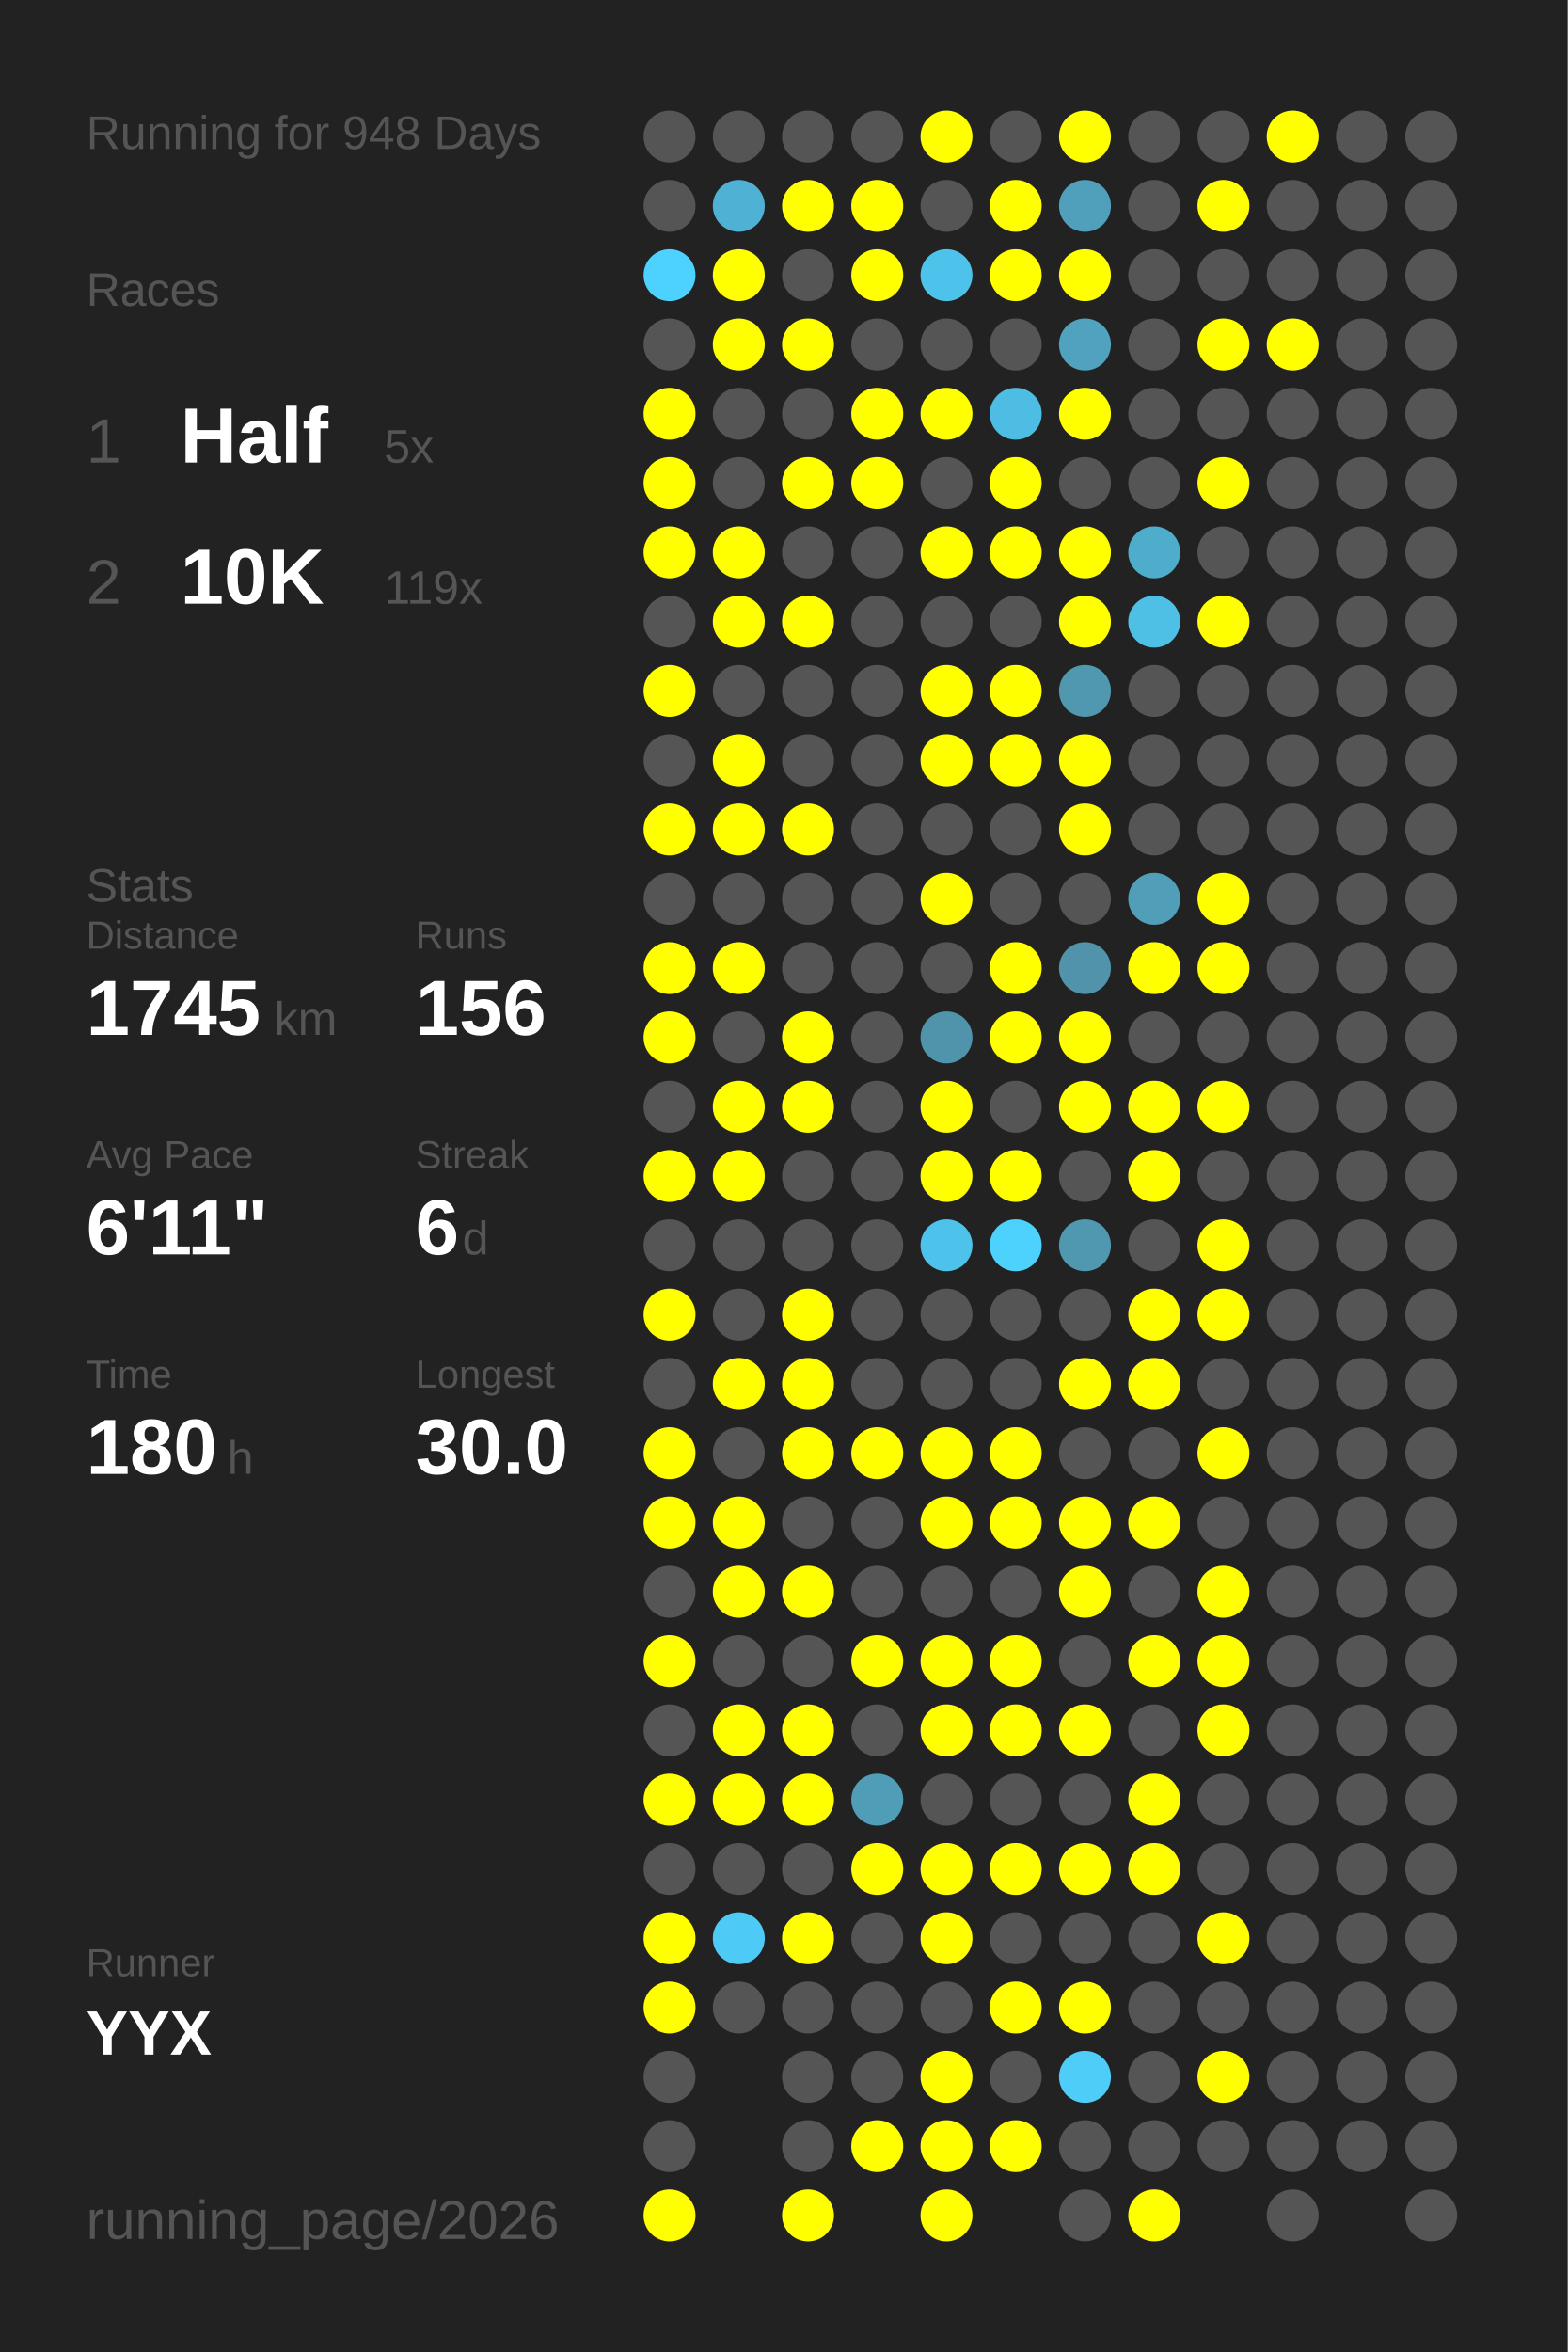
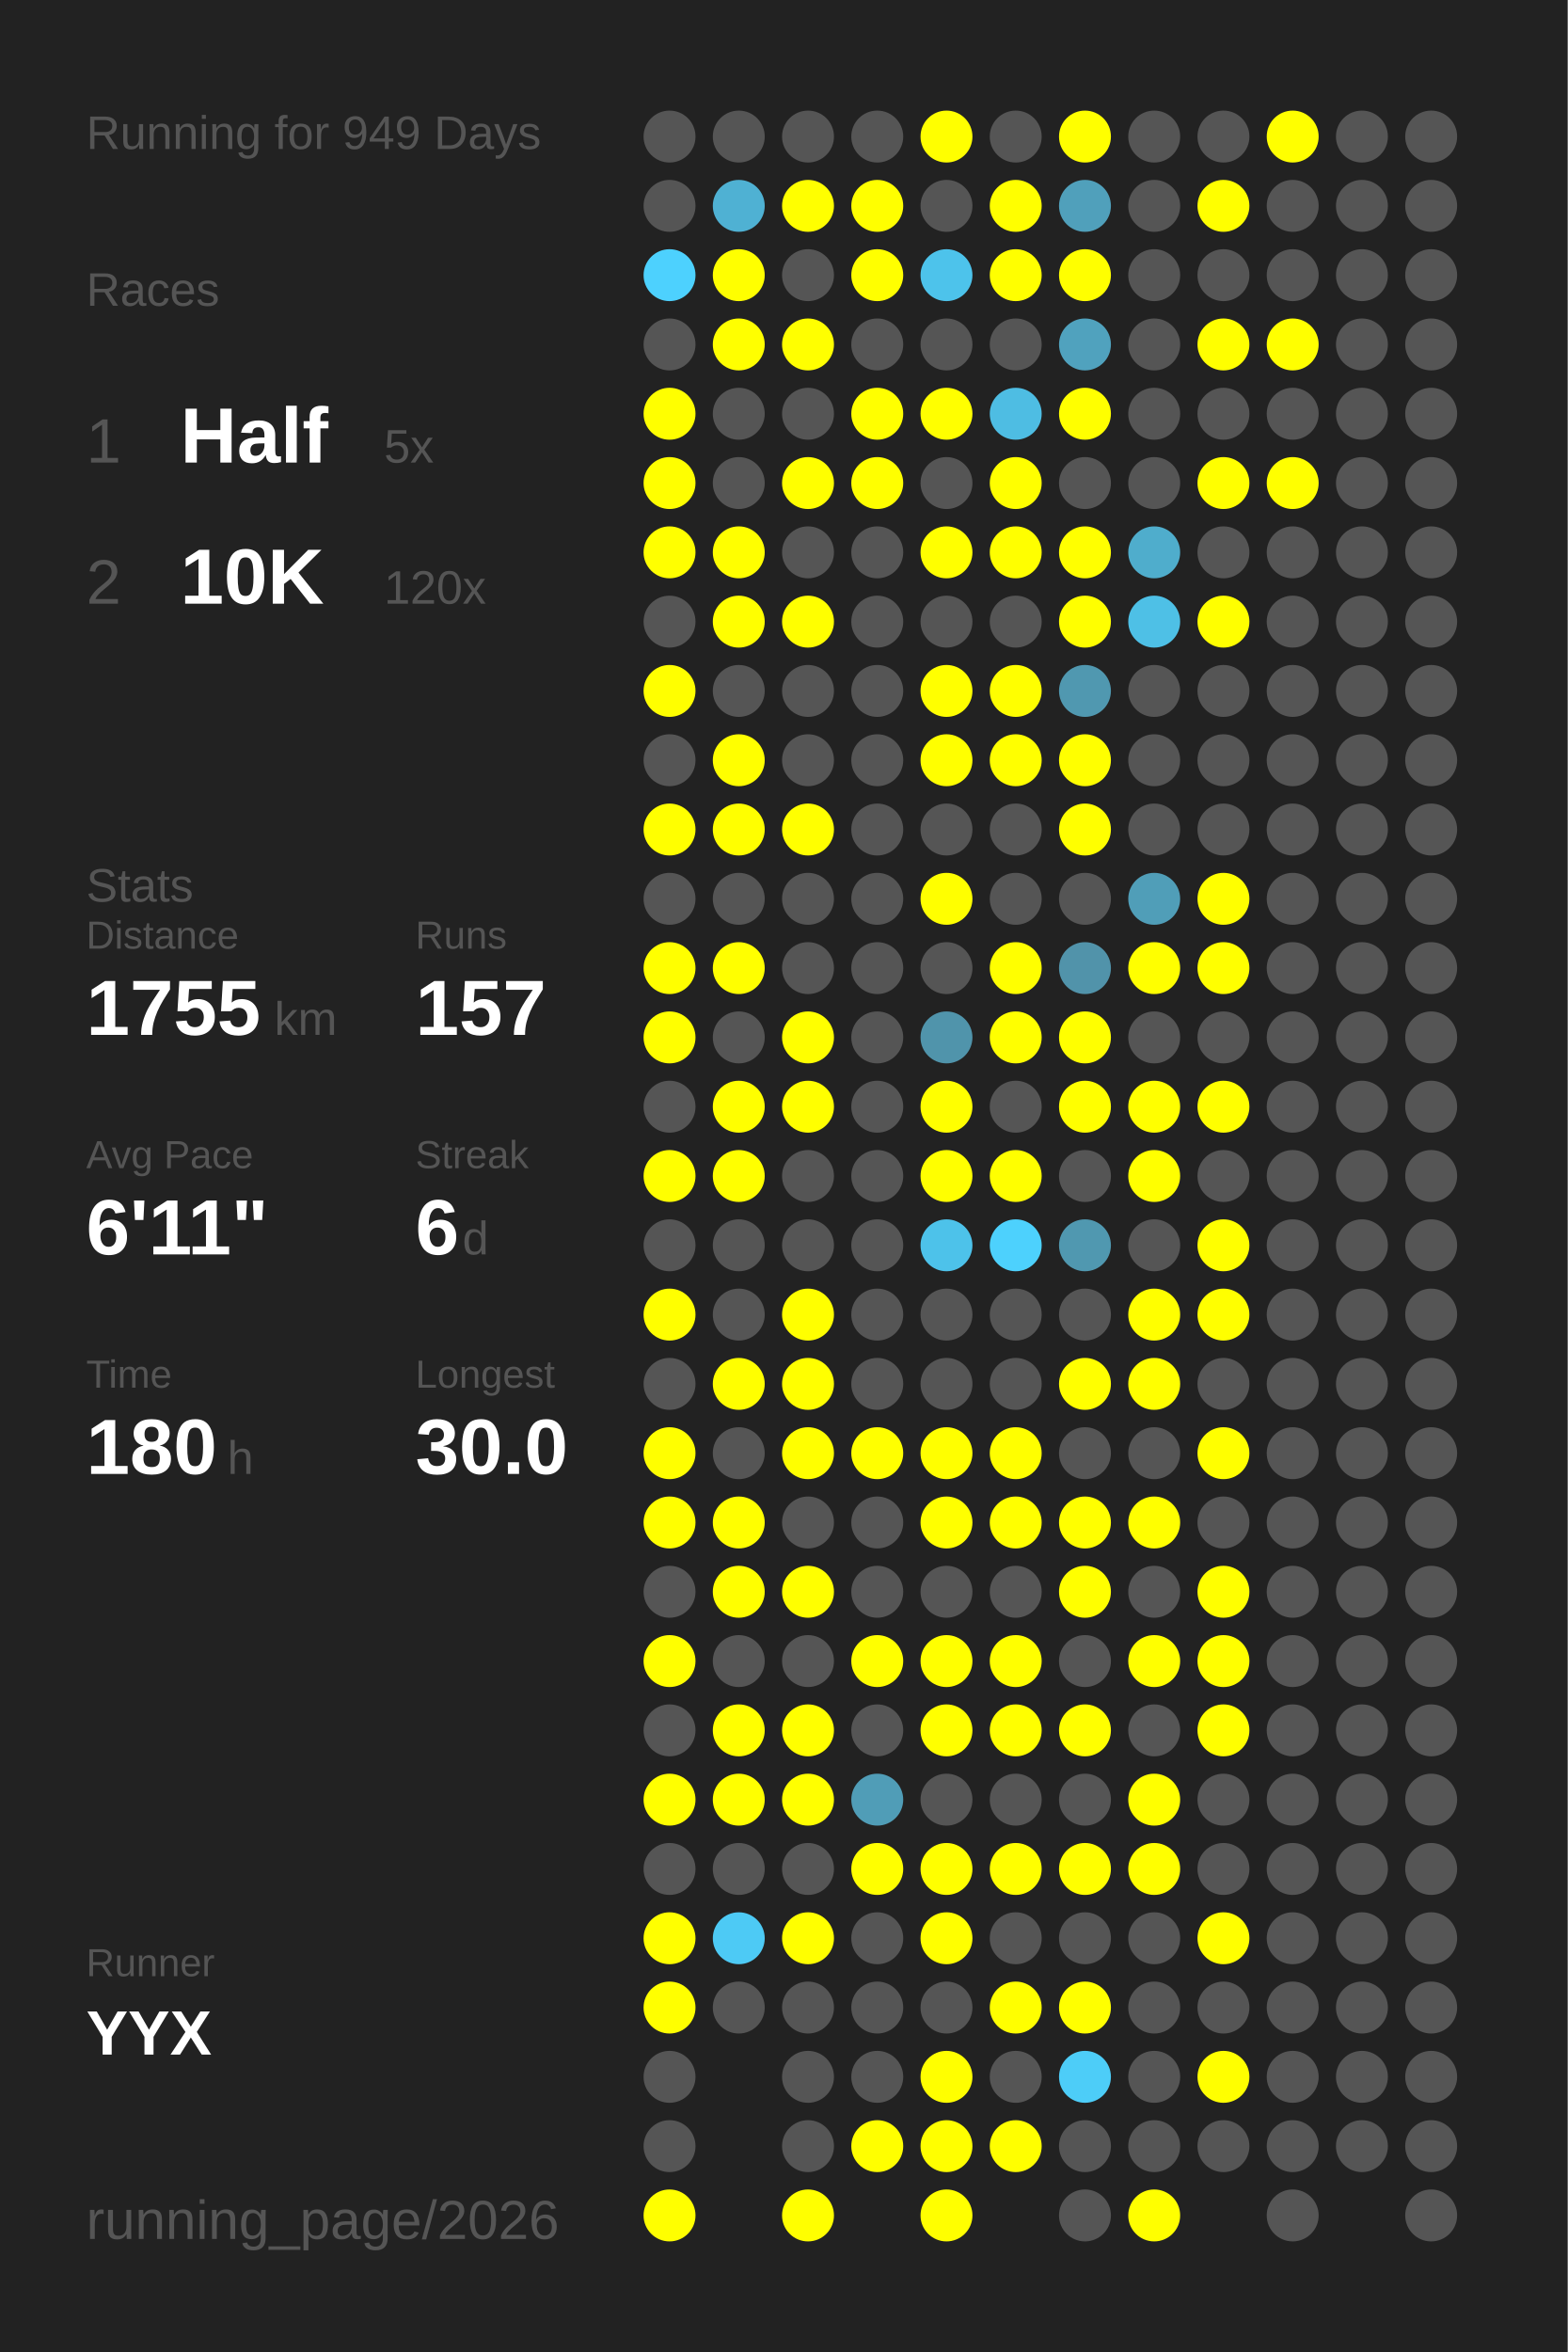
<svg xmlns="http://www.w3.org/2000/svg" baseProfile="full" height="300mm" version="1.1" viewBox="0,0,200,300" width="200mm">
  <defs />
  <rect fill="#222222" height="300" width="200" x="0" y="0" />
-   <text fill="#555555" style="font-size:6px; font-family:Arial;" x="11" y="19">Running for 948 Days</text>
+   <text fill="#555555" style="font-size:6px; font-family:Arial;" x="11" y="19">Running for 949 Days</text>
  <text fill="#555555" style="font-size:6px; font-family:Arial;" x="11" y="39">Races</text>
  <text fill="#555555" style="font-size:8px; font-family:Arial;" x="11" y="59">1</text>
  <text fill="#FFFFFF" style="font-size:10px; font-family:Arial; font-weight:bold;" x="23" y="59">Half</text>
  <text fill="#555555" style="font-size:6px; font-family:Arial;" x="49" y="59">5x</text>
  <text fill="#555555" style="font-size:8px; font-family:Arial;" x="11" y="77">2</text>
  <text fill="#FFFFFF" style="font-size:10px; font-family:Arial; font-weight:bold;" x="23" y="77">10K</text>
-   <text fill="#555555" style="font-size:6px; font-family:Arial;" x="49" y="77">119x</text>
+   <text fill="#555555" style="font-size:6px; font-family:Arial;" x="49" y="77">120x</text>
  <text fill="#555555" style="font-size:6px; font-family:Arial;" x="11" y="115">Stats</text>
  <text fill="#555555" style="font-size:5px; font-family:Arial;" x="11" y="121">Distance</text>
-   <text fill="#FFFFFF" style="font-size:10px; font-family:Arial; font-weight:bold;" x="11" y="132">1745</text>
+   <text fill="#FFFFFF" style="font-size:10px; font-family:Arial; font-weight:bold;" x="11" y="132">1755</text>
  <text fill="#555555" style="font-size:6px; font-family:Arial;" x="35" y="132">km</text>
  <text fill="#555555" style="font-size:5px; font-family:Arial;" x="53" y="121">Runs</text>
-   <text fill="#FFFFFF" style="font-size:10px; font-family:Arial; font-weight:bold;" x="53" y="132">156</text>
+   <text fill="#FFFFFF" style="font-size:10px; font-family:Arial; font-weight:bold;" x="53" y="132">157</text>
  <text fill="#555555" style="font-size:5px; font-family:Arial;" x="11" y="149">Avg Pace</text>
  <text fill="#FFFFFF" style="font-size:10px; font-family:Arial; font-weight:bold;" x="11" y="160">6'11"</text>
  <text fill="#555555" style="font-size:5px; font-family:Arial;" x="53" y="149">Streak</text>
  <text fill="#FFFFFF" style="font-size:10px; font-family:Arial; font-weight:bold;" x="53" y="160">6</text>
  <text fill="#555555" style="font-size:6px; font-family:Arial;" x="59" y="160">d</text>
  <text fill="#555555" style="font-size:5px; font-family:Arial;" x="11" y="177">Time</text>
  <text fill="#FFFFFF" style="font-size:10px; font-family:Arial; font-weight:bold;" x="11" y="188">180</text>
  <text fill="#555555" style="font-size:6px; font-family:Arial;" x="29" y="188">h</text>
  <text fill="#555555" style="font-size:5px; font-family:Arial;" x="53" y="177">Longest</text>
  <text fill="#FFFFFF" style="font-size:10px; font-family:Arial; font-weight:bold;" x="53" y="188">30.0</text>
  <text fill="#555555" style="font-size:5px; font-family:Arial;" x="11" y="252.065">Runner</text>
  <text fill="#FFFFFF" style="font-size:8px; font-family:Arial; font-weight:bold;" x="11" y="262.065">YYX</text>
  <text fill="#555555" style="font-size:7px; font-family:Arial;" x="11" y="285.581">running_page/2026</text>
  <circle cx="85.417" cy="17.419" fill="#555555" r="3.312" />
  <circle cx="85.417" cy="26.258" fill="#555555" r="3.312" />
  <circle cx="85.417" cy="35.097" fill="#4dd1fe" r="3.312" />
  <circle cx="85.417" cy="43.935" fill="#555555" r="3.312" />
  <circle cx="85.417" cy="52.774" fill="#FFFF00" r="3.312" />
  <circle cx="85.417" cy="61.613" fill="#FFFF00" r="3.312" />
  <circle cx="85.417" cy="70.452" fill="#FFFF00" r="3.312" />
  <circle cx="85.417" cy="79.29" fill="#555555" r="3.312" />
  <circle cx="85.417" cy="88.129" fill="#FFFF00" r="3.312" />
  <circle cx="85.417" cy="96.968" fill="#555555" r="3.312" />
  <circle cx="85.417" cy="105.806" fill="#FFFF00" r="3.312" />
  <circle cx="85.417" cy="114.645" fill="#555555" r="3.312" />
  <circle cx="85.417" cy="123.484" fill="#FFFF00" r="3.312" />
  <circle cx="85.417" cy="132.323" fill="#FFFF00" r="3.312" />
  <circle cx="85.417" cy="141.161" fill="#555555" r="3.312" />
  <circle cx="85.417" cy="150" fill="#FFFF00" r="3.312" />
  <circle cx="85.417" cy="158.839" fill="#555555" r="3.312" />
  <circle cx="85.417" cy="167.677" fill="#FFFF00" r="3.312" />
  <circle cx="85.417" cy="176.516" fill="#555555" r="3.312" />
  <circle cx="85.417" cy="185.355" fill="#FFFF00" r="3.312" />
  <circle cx="85.417" cy="194.194" fill="#FFFF00" r="3.312" />
  <circle cx="85.417" cy="203.032" fill="#555555" r="3.312" />
  <circle cx="85.417" cy="211.871" fill="#FFFF00" r="3.312" />
  <circle cx="85.417" cy="220.71" fill="#555555" r="3.312" />
  <circle cx="85.417" cy="229.548" fill="#FFFF00" r="3.312" />
  <circle cx="85.417" cy="238.387" fill="#555555" r="3.312" />
  <circle cx="85.417" cy="247.226" fill="#FFFF00" r="3.312" />
  <circle cx="85.417" cy="256.065" fill="#FFFF00" r="3.312" />
  <circle cx="85.417" cy="264.903" fill="#555555" r="3.312" />
  <circle cx="85.417" cy="273.742" fill="#555555" r="3.312" />
  <circle cx="85.417" cy="282.581" fill="#FFFF00" r="3.312" />
  <circle cx="94.25" cy="17.419" fill="#555555" r="3.312" />
  <circle cx="94.25" cy="26.258" fill="#4fb1d3" r="3.312" />
  <circle cx="94.25" cy="35.097" fill="#FFFF00" r="3.312" />
  <circle cx="94.25" cy="43.935" fill="#FFFF00" r="3.312" />
  <circle cx="94.25" cy="52.774" fill="#555555" r="3.312" />
  <circle cx="94.25" cy="61.613" fill="#555555" r="3.312" />
  <circle cx="94.25" cy="70.452" fill="#FFFF00" r="3.312" />
  <circle cx="94.25" cy="79.29" fill="#FFFF00" r="3.312" />
  <circle cx="94.25" cy="88.129" fill="#555555" r="3.312" />
  <circle cx="94.25" cy="96.968" fill="#FFFF00" r="3.312" />
  <circle cx="94.25" cy="105.806" fill="#FFFF00" r="3.312" />
  <circle cx="94.25" cy="114.645" fill="#555555" r="3.312" />
  <circle cx="94.25" cy="123.484" fill="#FFFF00" r="3.312" />
  <circle cx="94.25" cy="132.323" fill="#555555" r="3.312" />
  <circle cx="94.25" cy="141.161" fill="#FFFF00" r="3.312" />
  <circle cx="94.25" cy="150" fill="#FFFF00" r="3.312" />
  <circle cx="94.25" cy="158.839" fill="#555555" r="3.312" />
  <circle cx="94.25" cy="167.677" fill="#555555" r="3.312" />
  <circle cx="94.25" cy="176.516" fill="#FFFF00" r="3.312" />
  <circle cx="94.25" cy="185.355" fill="#555555" r="3.312" />
  <circle cx="94.25" cy="194.194" fill="#FFFF00" r="3.312" />
  <circle cx="94.25" cy="203.032" fill="#FFFF00" r="3.312" />
  <circle cx="94.25" cy="211.871" fill="#555555" r="3.312" />
  <circle cx="94.25" cy="220.71" fill="#FFFF00" r="3.312" />
  <circle cx="94.25" cy="229.548" fill="#FFFF00" r="3.312" />
  <circle cx="94.25" cy="238.387" fill="#555555" r="3.312" />
  <circle cx="94.25" cy="247.226" fill="#4dcaf5" r="3.312" />
  <circle cx="94.25" cy="256.065" fill="#555555" r="3.312" />
  <circle cx="103.083" cy="17.419" fill="#555555" r="3.312" />
  <circle cx="103.083" cy="26.258" fill="#FFFF00" r="3.312" />
  <circle cx="103.083" cy="35.097" fill="#555555" r="3.312" />
  <circle cx="103.083" cy="43.935" fill="#FFFF00" r="3.312" />
  <circle cx="103.083" cy="52.774" fill="#555555" r="3.312" />
  <circle cx="103.083" cy="61.613" fill="#FFFF00" r="3.312" />
  <circle cx="103.083" cy="70.452" fill="#555555" r="3.312" />
  <circle cx="103.083" cy="79.29" fill="#FFFF00" r="3.312" />
  <circle cx="103.083" cy="88.129" fill="#555555" r="3.312" />
  <circle cx="103.083" cy="96.968" fill="#555555" r="3.312" />
  <circle cx="103.083" cy="105.806" fill="#FFFF00" r="3.312" />
  <circle cx="103.083" cy="114.645" fill="#555555" r="3.312" />
  <circle cx="103.083" cy="123.484" fill="#555555" r="3.312" />
  <circle cx="103.083" cy="132.323" fill="#FFFF00" r="3.312" />
  <circle cx="103.083" cy="141.161" fill="#FFFF00" r="3.312" />
  <circle cx="103.083" cy="150" fill="#555555" r="3.312" />
  <circle cx="103.083" cy="158.839" fill="#555555" r="3.312" />
  <circle cx="103.083" cy="167.677" fill="#FFFF00" r="3.312" />
  <circle cx="103.083" cy="176.516" fill="#FFFF00" r="3.312" />
  <circle cx="103.083" cy="185.355" fill="#FFFF00" r="3.312" />
  <circle cx="103.083" cy="194.194" fill="#555555" r="3.312" />
  <circle cx="103.083" cy="203.032" fill="#FFFF00" r="3.312" />
  <circle cx="103.083" cy="211.871" fill="#555555" r="3.312" />
  <circle cx="103.083" cy="220.71" fill="#FFFF00" r="3.312" />
  <circle cx="103.083" cy="229.548" fill="#FFFF00" r="3.312" />
  <circle cx="103.083" cy="238.387" fill="#555555" r="3.312" />
  <circle cx="103.083" cy="247.226" fill="#FFFF00" r="3.312" />
  <circle cx="103.083" cy="256.065" fill="#555555" r="3.312" />
  <circle cx="103.083" cy="264.903" fill="#555555" r="3.312" />
  <circle cx="103.083" cy="273.742" fill="#555555" r="3.312" />
  <circle cx="103.083" cy="282.581" fill="#FFFF00" r="3.312" />
  <circle cx="111.917" cy="17.419" fill="#555555" r="3.312" />
  <circle cx="111.917" cy="26.258" fill="#FFFF00" r="3.312" />
  <circle cx="111.917" cy="35.097" fill="#FFFF00" r="3.312" />
  <circle cx="111.917" cy="43.935" fill="#555555" r="3.312" />
  <circle cx="111.917" cy="52.774" fill="#FFFF00" r="3.312" />
  <circle cx="111.917" cy="61.613" fill="#FFFF00" r="3.312" />
  <circle cx="111.917" cy="70.452" fill="#555555" r="3.312" />
  <circle cx="111.917" cy="79.29" fill="#555555" r="3.312" />
  <circle cx="111.917" cy="88.129" fill="#555555" r="3.312" />
  <circle cx="111.917" cy="96.968" fill="#555555" r="3.312" />
  <circle cx="111.917" cy="105.806" fill="#555555" r="3.312" />
  <circle cx="111.917" cy="114.645" fill="#555555" r="3.312" />
  <circle cx="111.917" cy="123.484" fill="#555555" r="3.312" />
  <circle cx="111.917" cy="132.323" fill="#555555" r="3.312" />
  <circle cx="111.917" cy="141.161" fill="#555555" r="3.312" />
  <circle cx="111.917" cy="150" fill="#555555" r="3.312" />
  <circle cx="111.917" cy="158.839" fill="#555555" r="3.312" />
  <circle cx="111.917" cy="167.677" fill="#555555" r="3.312" />
  <circle cx="111.917" cy="176.516" fill="#555555" r="3.312" />
  <circle cx="111.917" cy="185.355" fill="#FFFF00" r="3.312" />
  <circle cx="111.917" cy="194.194" fill="#555555" r="3.312" />
  <circle cx="111.917" cy="203.032" fill="#555555" r="3.312" />
  <circle cx="111.917" cy="211.871" fill="#FFFF00" r="3.312" />
  <circle cx="111.917" cy="220.71" fill="#555555" r="3.312" />
  <circle cx="111.917" cy="229.548" fill="#509db7" r="3.312" />
  <circle cx="111.917" cy="238.387" fill="#FFFF00" r="3.312" />
  <circle cx="111.917" cy="247.226" fill="#555555" r="3.312" />
  <circle cx="111.917" cy="256.065" fill="#555555" r="3.312" />
  <circle cx="111.917" cy="264.903" fill="#555555" r="3.312" />
  <circle cx="111.917" cy="273.742" fill="#FFFF00" r="3.312" />
  <circle cx="120.75" cy="17.419" fill="#FFFF00" r="3.312" />
  <circle cx="120.75" cy="26.258" fill="#555555" r="3.312" />
  <circle cx="120.75" cy="35.097" fill="#4dc3eb" r="3.312" />
  <circle cx="120.75" cy="43.935" fill="#555555" r="3.312" />
  <circle cx="120.75" cy="52.774" fill="#FFFF00" r="3.312" />
  <circle cx="120.75" cy="61.613" fill="#555555" r="3.312" />
  <circle cx="120.75" cy="70.452" fill="#FFFF00" r="3.312" />
  <circle cx="120.75" cy="79.29" fill="#555555" r="3.312" />
  <circle cx="120.75" cy="88.129" fill="#FFFF00" r="3.312" />
  <circle cx="120.75" cy="96.968" fill="#FFFF00" r="3.312" />
  <circle cx="120.75" cy="105.806" fill="#555555" r="3.312" />
  <circle cx="120.75" cy="114.645" fill="#FFFF00" r="3.312" />
  <circle cx="120.75" cy="123.484" fill="#555555" r="3.312" />
  <circle cx="120.75" cy="132.323" fill="#5094ab" r="3.312" />
  <circle cx="120.75" cy="141.161" fill="#FFFF00" r="3.312" />
  <circle cx="120.75" cy="150" fill="#FFFF00" r="3.312" />
  <circle cx="120.75" cy="158.839" fill="#4dc2ea" r="3.312" />
  <circle cx="120.75" cy="167.677" fill="#555555" r="3.312" />
  <circle cx="120.75" cy="176.516" fill="#555555" r="3.312" />
  <circle cx="120.75" cy="185.355" fill="#FFFF00" r="3.312" />
  <circle cx="120.75" cy="194.194" fill="#FFFF00" r="3.312" />
  <circle cx="120.75" cy="203.032" fill="#555555" r="3.312" />
  <circle cx="120.75" cy="211.871" fill="#FFFF00" r="3.312" />
  <circle cx="120.75" cy="220.71" fill="#FFFF00" r="3.312" />
  <circle cx="120.75" cy="229.548" fill="#555555" r="3.312" />
  <circle cx="120.75" cy="238.387" fill="#FFFF00" r="3.312" />
  <circle cx="120.75" cy="247.226" fill="#FFFF00" r="3.312" />
  <circle cx="120.75" cy="256.065" fill="#555555" r="3.312" />
  <circle cx="120.75" cy="264.903" fill="#FFFF00" r="3.312" />
  <circle cx="120.75" cy="273.742" fill="#FFFF00" r="3.312" />
  <circle cx="120.75" cy="282.581" fill="#FFFF00" r="3.312" />
  <circle cx="129.583" cy="17.419" fill="#555555" r="3.312" />
  <circle cx="129.583" cy="26.258" fill="#FFFF00" r="3.312" />
  <circle cx="129.583" cy="35.097" fill="#FFFF00" r="3.312" />
  <circle cx="129.583" cy="43.935" fill="#555555" r="3.312" />
  <circle cx="129.583" cy="52.774" fill="#4ebde3" r="3.312" />
  <circle cx="129.583" cy="61.613" fill="#FFFF00" r="3.312" />
  <circle cx="129.583" cy="70.452" fill="#FFFF00" r="3.312" />
  <circle cx="129.583" cy="79.29" fill="#555555" r="3.312" />
  <circle cx="129.583" cy="88.129" fill="#FFFF00" r="3.312" />
  <circle cx="129.583" cy="96.968" fill="#FFFF00" r="3.312" />
  <circle cx="129.583" cy="105.806" fill="#555555" r="3.312" />
  <circle cx="129.583" cy="114.645" fill="#555555" r="3.312" />
  <circle cx="129.583" cy="123.484" fill="#FFFF00" r="3.312" />
  <circle cx="129.583" cy="132.323" fill="#FFFF00" r="3.312" />
  <circle cx="129.583" cy="141.161" fill="#555555" r="3.312" />
  <circle cx="129.583" cy="150" fill="#FFFF00" r="3.312" />
  <circle cx="129.583" cy="158.839" fill="#4dd1fd" r="3.312" />
  <circle cx="129.583" cy="167.677" fill="#555555" r="3.312" />
  <circle cx="129.583" cy="176.516" fill="#555555" r="3.312" />
  <circle cx="129.583" cy="185.355" fill="#FFFF00" r="3.312" />
  <circle cx="129.583" cy="194.194" fill="#FFFF00" r="3.312" />
  <circle cx="129.583" cy="203.032" fill="#555555" r="3.312" />
  <circle cx="129.583" cy="211.871" fill="#FFFF00" r="3.312" />
  <circle cx="129.583" cy="220.71" fill="#FFFF00" r="3.312" />
  <circle cx="129.583" cy="229.548" fill="#555555" r="3.312" />
  <circle cx="129.583" cy="238.387" fill="#FFFF00" r="3.312" />
  <circle cx="129.583" cy="247.226" fill="#555555" r="3.312" />
  <circle cx="129.583" cy="256.065" fill="#FFFF00" r="3.312" />
  <circle cx="129.583" cy="264.903" fill="#555555" r="3.312" />
  <circle cx="129.583" cy="273.742" fill="#FFFF00" r="3.312" />
  <circle cx="138.417" cy="17.419" fill="#FFFF00" r="3.312" />
  <circle cx="138.417" cy="26.258" fill="#50a0bb" r="3.312" />
  <circle cx="138.417" cy="35.097" fill="#FFFF00" r="3.312" />
  <circle cx="138.417" cy="43.935" fill="#50a2be" r="3.312" />
  <circle cx="138.417" cy="52.774" fill="#FFFF00" r="3.312" />
  <circle cx="138.417" cy="61.613" fill="#555555" r="3.312" />
  <circle cx="138.417" cy="70.452" fill="#FFFF00" r="3.312" />
  <circle cx="138.417" cy="79.29" fill="#FFFF00" r="3.312" />
  <circle cx="138.417" cy="88.129" fill="#5098b0" r="3.312" />
  <circle cx="138.417" cy="96.968" fill="#FFFF00" r="3.312" />
  <circle cx="138.417" cy="105.806" fill="#FFFF00" r="3.312" />
  <circle cx="138.417" cy="114.645" fill="#555555" r="3.312" />
  <circle cx="138.417" cy="123.484" fill="#5193aa" r="3.312" />
  <circle cx="138.417" cy="132.323" fill="#FFFF00" r="3.312" />
  <circle cx="138.417" cy="141.161" fill="#FFFF00" r="3.312" />
  <circle cx="138.417" cy="150" fill="#555555" r="3.312" />
  <circle cx="138.417" cy="158.839" fill="#5098b0" r="3.312" />
  <circle cx="138.417" cy="167.677" fill="#555555" r="3.312" />
  <circle cx="138.417" cy="176.516" fill="#FFFF00" r="3.312" />
  <circle cx="138.417" cy="185.355" fill="#555555" r="3.312" />
  <circle cx="138.417" cy="194.194" fill="#FFFF00" r="3.312" />
  <circle cx="138.417" cy="203.032" fill="#FFFF00" r="3.312" />
  <circle cx="138.417" cy="211.871" fill="#555555" r="3.312" />
  <circle cx="138.417" cy="220.71" fill="#FFFF00" r="3.312" />
  <circle cx="138.417" cy="229.548" fill="#555555" r="3.312" />
  <circle cx="138.417" cy="238.387" fill="#FFFF00" r="3.312" />
  <circle cx="138.417" cy="247.226" fill="#555555" r="3.312" />
  <circle cx="138.417" cy="256.065" fill="#FFFF00" r="3.312" />
  <circle cx="138.417" cy="264.903" fill="#4dcdf8" r="3.312" />
  <circle cx="138.417" cy="273.742" fill="#555555" r="3.312" />
  <circle cx="138.417" cy="282.581" fill="#555555" r="3.312" />
  <circle cx="147.25" cy="17.419" fill="#555555" r="3.312" />
  <circle cx="147.25" cy="26.258" fill="#555555" r="3.312" />
  <circle cx="147.25" cy="35.097" fill="#555555" r="3.312" />
  <circle cx="147.25" cy="43.935" fill="#555555" r="3.312" />
  <circle cx="147.25" cy="52.774" fill="#555555" r="3.312" />
  <circle cx="147.25" cy="61.613" fill="#555555" r="3.312" />
  <circle cx="147.25" cy="70.452" fill="#4fadcc" r="3.312" />
  <circle cx="147.25" cy="79.29" fill="#4ec0e6" r="3.312" />
  <circle cx="147.25" cy="88.129" fill="#555555" r="3.312" />
  <circle cx="147.25" cy="96.968" fill="#555555" r="3.312" />
  <circle cx="147.25" cy="105.806" fill="#555555" r="3.312" />
  <circle cx="147.25" cy="114.645" fill="#509eb8" r="3.312" />
  <circle cx="147.25" cy="123.484" fill="#FFFF00" r="3.312" />
  <circle cx="147.25" cy="132.323" fill="#555555" r="3.312" />
  <circle cx="147.25" cy="141.161" fill="#FFFF00" r="3.312" />
  <circle cx="147.25" cy="150" fill="#FFFF00" r="3.312" />
  <circle cx="147.25" cy="158.839" fill="#555555" r="3.312" />
  <circle cx="147.25" cy="167.677" fill="#FFFF00" r="3.312" />
  <circle cx="147.25" cy="176.516" fill="#FFFF00" r="3.312" />
  <circle cx="147.25" cy="185.355" fill="#555555" r="3.312" />
  <circle cx="147.25" cy="194.194" fill="#FFFF00" r="3.312" />
  <circle cx="147.25" cy="203.032" fill="#555555" r="3.312" />
  <circle cx="147.25" cy="211.871" fill="#FFFF00" r="3.312" />
  <circle cx="147.25" cy="220.71" fill="#555555" r="3.312" />
  <circle cx="147.25" cy="229.548" fill="#FFFF00" r="3.312" />
  <circle cx="147.25" cy="238.387" fill="#FFFF00" r="3.312" />
  <circle cx="147.25" cy="247.226" fill="#555555" r="3.312" />
  <circle cx="147.25" cy="256.065" fill="#555555" r="3.312" />
  <circle cx="147.25" cy="264.903" fill="#555555" r="3.312" />
  <circle cx="147.25" cy="273.742" fill="#555555" r="3.312" />
  <circle cx="147.25" cy="282.581" fill="#FFFF00" r="3.312" />
  <circle cx="156.083" cy="17.419" fill="#555555" r="3.312" />
  <circle cx="156.083" cy="26.258" fill="#FFFF00" r="3.312" />
  <circle cx="156.083" cy="35.097" fill="#555555" r="3.312" />
  <circle cx="156.083" cy="43.935" fill="#FFFF00" r="3.312" />
  <circle cx="156.083" cy="52.774" fill="#555555" r="3.312" />
  <circle cx="156.083" cy="61.613" fill="#FFFF00" r="3.312" />
  <circle cx="156.083" cy="70.452" fill="#555555" r="3.312" />
  <circle cx="156.083" cy="79.29" fill="#FFFF00" r="3.312" />
  <circle cx="156.083" cy="88.129" fill="#555555" r="3.312" />
  <circle cx="156.083" cy="96.968" fill="#555555" r="3.312" />
  <circle cx="156.083" cy="105.806" fill="#555555" r="3.312" />
  <circle cx="156.083" cy="114.645" fill="#FFFF00" r="3.312" />
  <circle cx="156.083" cy="123.484" fill="#FFFF00" r="3.312" />
  <circle cx="156.083" cy="132.323" fill="#555555" r="3.312" />
  <circle cx="156.083" cy="141.161" fill="#FFFF00" r="3.312" />
  <circle cx="156.083" cy="150" fill="#555555" r="3.312" />
  <circle cx="156.083" cy="158.839" fill="#FFFF00" r="3.312" />
  <circle cx="156.083" cy="167.677" fill="#FFFF00" r="3.312" />
  <circle cx="156.083" cy="176.516" fill="#555555" r="3.312" />
  <circle cx="156.083" cy="185.355" fill="#FFFF00" r="3.312" />
  <circle cx="156.083" cy="194.194" fill="#555555" r="3.312" />
  <circle cx="156.083" cy="203.032" fill="#FFFF00" r="3.312" />
  <circle cx="156.083" cy="211.871" fill="#FFFF00" r="3.312" />
  <circle cx="156.083" cy="220.71" fill="#FFFF00" r="3.312" />
  <circle cx="156.083" cy="229.548" fill="#555555" r="3.312" />
  <circle cx="156.083" cy="238.387" fill="#555555" r="3.312" />
  <circle cx="156.083" cy="247.226" fill="#FFFF00" r="3.312" />
  <circle cx="156.083" cy="256.065" fill="#555555" r="3.312" />
  <circle cx="156.083" cy="264.903" fill="#FFFF00" r="3.312" />
  <circle cx="156.083" cy="273.742" fill="#555555" r="3.312" />
  <circle cx="164.917" cy="17.419" fill="#FFFF00" r="3.312" />
  <circle cx="164.917" cy="26.258" fill="#555555" r="3.312" />
  <circle cx="164.917" cy="35.097" fill="#555555" r="3.312" />
  <circle cx="164.917" cy="43.935" fill="#FFFF00" r="3.312" />
  <circle cx="164.917" cy="52.774" fill="#555555" r="3.312" />
-   <circle cx="164.917" cy="61.613" fill="#555555" r="3.312" />
+   <circle cx="164.917" cy="61.613" fill="#FFFF00" r="3.312" />
  <circle cx="164.917" cy="70.452" fill="#555555" r="3.312" />
  <circle cx="164.917" cy="79.29" fill="#555555" r="3.312" />
  <circle cx="164.917" cy="88.129" fill="#555555" r="3.312" />
  <circle cx="164.917" cy="96.968" fill="#555555" r="3.312" />
  <circle cx="164.917" cy="105.806" fill="#555555" r="3.312" />
  <circle cx="164.917" cy="114.645" fill="#555555" r="3.312" />
  <circle cx="164.917" cy="123.484" fill="#555555" r="3.312" />
  <circle cx="164.917" cy="132.323" fill="#555555" r="3.312" />
  <circle cx="164.917" cy="141.161" fill="#555555" r="3.312" />
  <circle cx="164.917" cy="150" fill="#555555" r="3.312" />
  <circle cx="164.917" cy="158.839" fill="#555555" r="3.312" />
  <circle cx="164.917" cy="167.677" fill="#555555" r="3.312" />
  <circle cx="164.917" cy="176.516" fill="#555555" r="3.312" />
  <circle cx="164.917" cy="185.355" fill="#555555" r="3.312" />
  <circle cx="164.917" cy="194.194" fill="#555555" r="3.312" />
  <circle cx="164.917" cy="203.032" fill="#555555" r="3.312" />
  <circle cx="164.917" cy="211.871" fill="#555555" r="3.312" />
  <circle cx="164.917" cy="220.71" fill="#555555" r="3.312" />
  <circle cx="164.917" cy="229.548" fill="#555555" r="3.312" />
  <circle cx="164.917" cy="238.387" fill="#555555" r="3.312" />
  <circle cx="164.917" cy="247.226" fill="#555555" r="3.312" />
  <circle cx="164.917" cy="256.065" fill="#555555" r="3.312" />
  <circle cx="164.917" cy="264.903" fill="#555555" r="3.312" />
  <circle cx="164.917" cy="273.742" fill="#555555" r="3.312" />
  <circle cx="164.917" cy="282.581" fill="#555555" r="3.312" />
  <circle cx="173.75" cy="17.419" fill="#555555" r="3.312" />
  <circle cx="173.75" cy="26.258" fill="#555555" r="3.312" />
  <circle cx="173.75" cy="35.097" fill="#555555" r="3.312" />
  <circle cx="173.75" cy="43.935" fill="#555555" r="3.312" />
  <circle cx="173.75" cy="52.774" fill="#555555" r="3.312" />
  <circle cx="173.75" cy="61.613" fill="#555555" r="3.312" />
  <circle cx="173.75" cy="70.452" fill="#555555" r="3.312" />
  <circle cx="173.75" cy="79.29" fill="#555555" r="3.312" />
  <circle cx="173.75" cy="88.129" fill="#555555" r="3.312" />
  <circle cx="173.75" cy="96.968" fill="#555555" r="3.312" />
  <circle cx="173.75" cy="105.806" fill="#555555" r="3.312" />
  <circle cx="173.75" cy="114.645" fill="#555555" r="3.312" />
  <circle cx="173.75" cy="123.484" fill="#555555" r="3.312" />
  <circle cx="173.75" cy="132.323" fill="#555555" r="3.312" />
  <circle cx="173.75" cy="141.161" fill="#555555" r="3.312" />
  <circle cx="173.75" cy="150" fill="#555555" r="3.312" />
  <circle cx="173.75" cy="158.839" fill="#555555" r="3.312" />
  <circle cx="173.75" cy="167.677" fill="#555555" r="3.312" />
  <circle cx="173.75" cy="176.516" fill="#555555" r="3.312" />
  <circle cx="173.75" cy="185.355" fill="#555555" r="3.312" />
  <circle cx="173.75" cy="194.194" fill="#555555" r="3.312" />
  <circle cx="173.75" cy="203.032" fill="#555555" r="3.312" />
  <circle cx="173.75" cy="211.871" fill="#555555" r="3.312" />
  <circle cx="173.75" cy="220.71" fill="#555555" r="3.312" />
  <circle cx="173.75" cy="229.548" fill="#555555" r="3.312" />
  <circle cx="173.75" cy="238.387" fill="#555555" r="3.312" />
  <circle cx="173.75" cy="247.226" fill="#555555" r="3.312" />
  <circle cx="173.75" cy="256.065" fill="#555555" r="3.312" />
  <circle cx="173.75" cy="264.903" fill="#555555" r="3.312" />
  <circle cx="173.75" cy="273.742" fill="#555555" r="3.312" />
  <circle cx="182.583" cy="17.419" fill="#555555" r="3.312" />
  <circle cx="182.583" cy="26.258" fill="#555555" r="3.312" />
  <circle cx="182.583" cy="35.097" fill="#555555" r="3.312" />
  <circle cx="182.583" cy="43.935" fill="#555555" r="3.312" />
  <circle cx="182.583" cy="52.774" fill="#555555" r="3.312" />
  <circle cx="182.583" cy="61.613" fill="#555555" r="3.312" />
  <circle cx="182.583" cy="70.452" fill="#555555" r="3.312" />
  <circle cx="182.583" cy="79.29" fill="#555555" r="3.312" />
  <circle cx="182.583" cy="88.129" fill="#555555" r="3.312" />
  <circle cx="182.583" cy="96.968" fill="#555555" r="3.312" />
  <circle cx="182.583" cy="105.806" fill="#555555" r="3.312" />
  <circle cx="182.583" cy="114.645" fill="#555555" r="3.312" />
  <circle cx="182.583" cy="123.484" fill="#555555" r="3.312" />
  <circle cx="182.583" cy="132.323" fill="#555555" r="3.312" />
  <circle cx="182.583" cy="141.161" fill="#555555" r="3.312" />
  <circle cx="182.583" cy="150" fill="#555555" r="3.312" />
  <circle cx="182.583" cy="158.839" fill="#555555" r="3.312" />
  <circle cx="182.583" cy="167.677" fill="#555555" r="3.312" />
  <circle cx="182.583" cy="176.516" fill="#555555" r="3.312" />
  <circle cx="182.583" cy="185.355" fill="#555555" r="3.312" />
  <circle cx="182.583" cy="194.194" fill="#555555" r="3.312" />
  <circle cx="182.583" cy="203.032" fill="#555555" r="3.312" />
  <circle cx="182.583" cy="211.871" fill="#555555" r="3.312" />
  <circle cx="182.583" cy="220.71" fill="#555555" r="3.312" />
  <circle cx="182.583" cy="229.548" fill="#555555" r="3.312" />
  <circle cx="182.583" cy="238.387" fill="#555555" r="3.312" />
  <circle cx="182.583" cy="247.226" fill="#555555" r="3.312" />
  <circle cx="182.583" cy="256.065" fill="#555555" r="3.312" />
  <circle cx="182.583" cy="264.903" fill="#555555" r="3.312" />
  <circle cx="182.583" cy="273.742" fill="#555555" r="3.312" />
  <circle cx="182.583" cy="282.581" fill="#555555" r="3.312" />
</svg>
